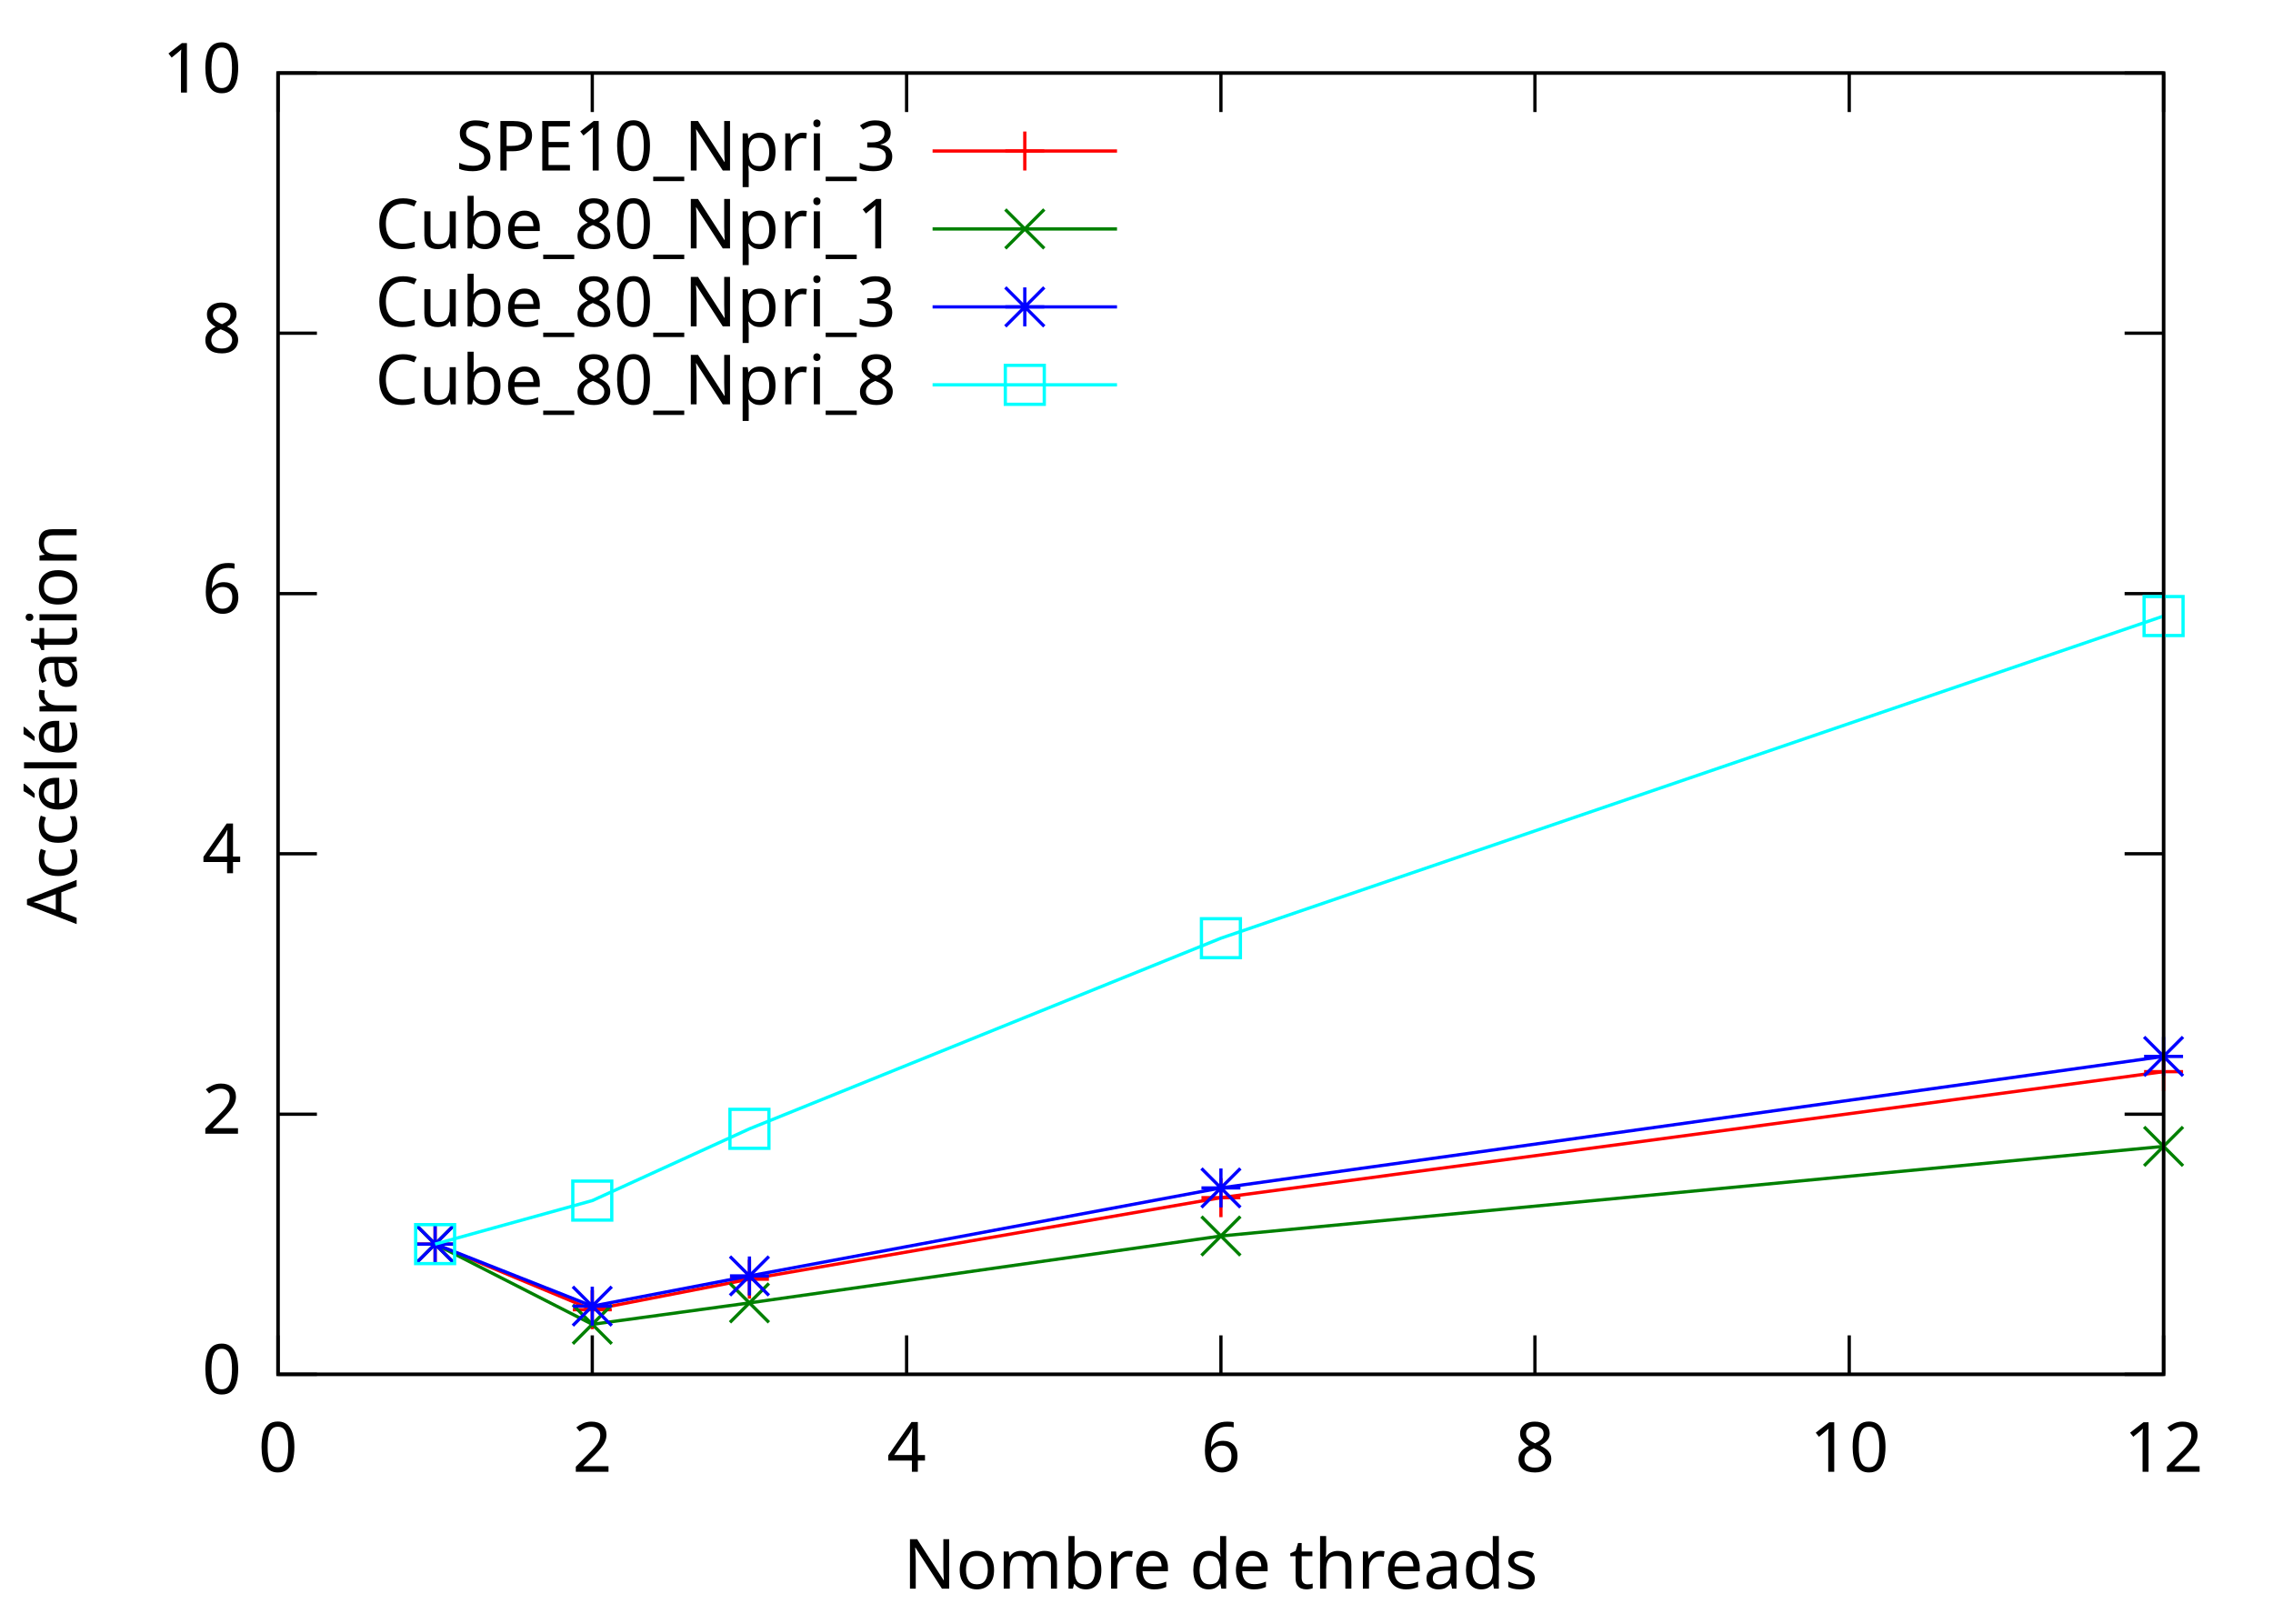
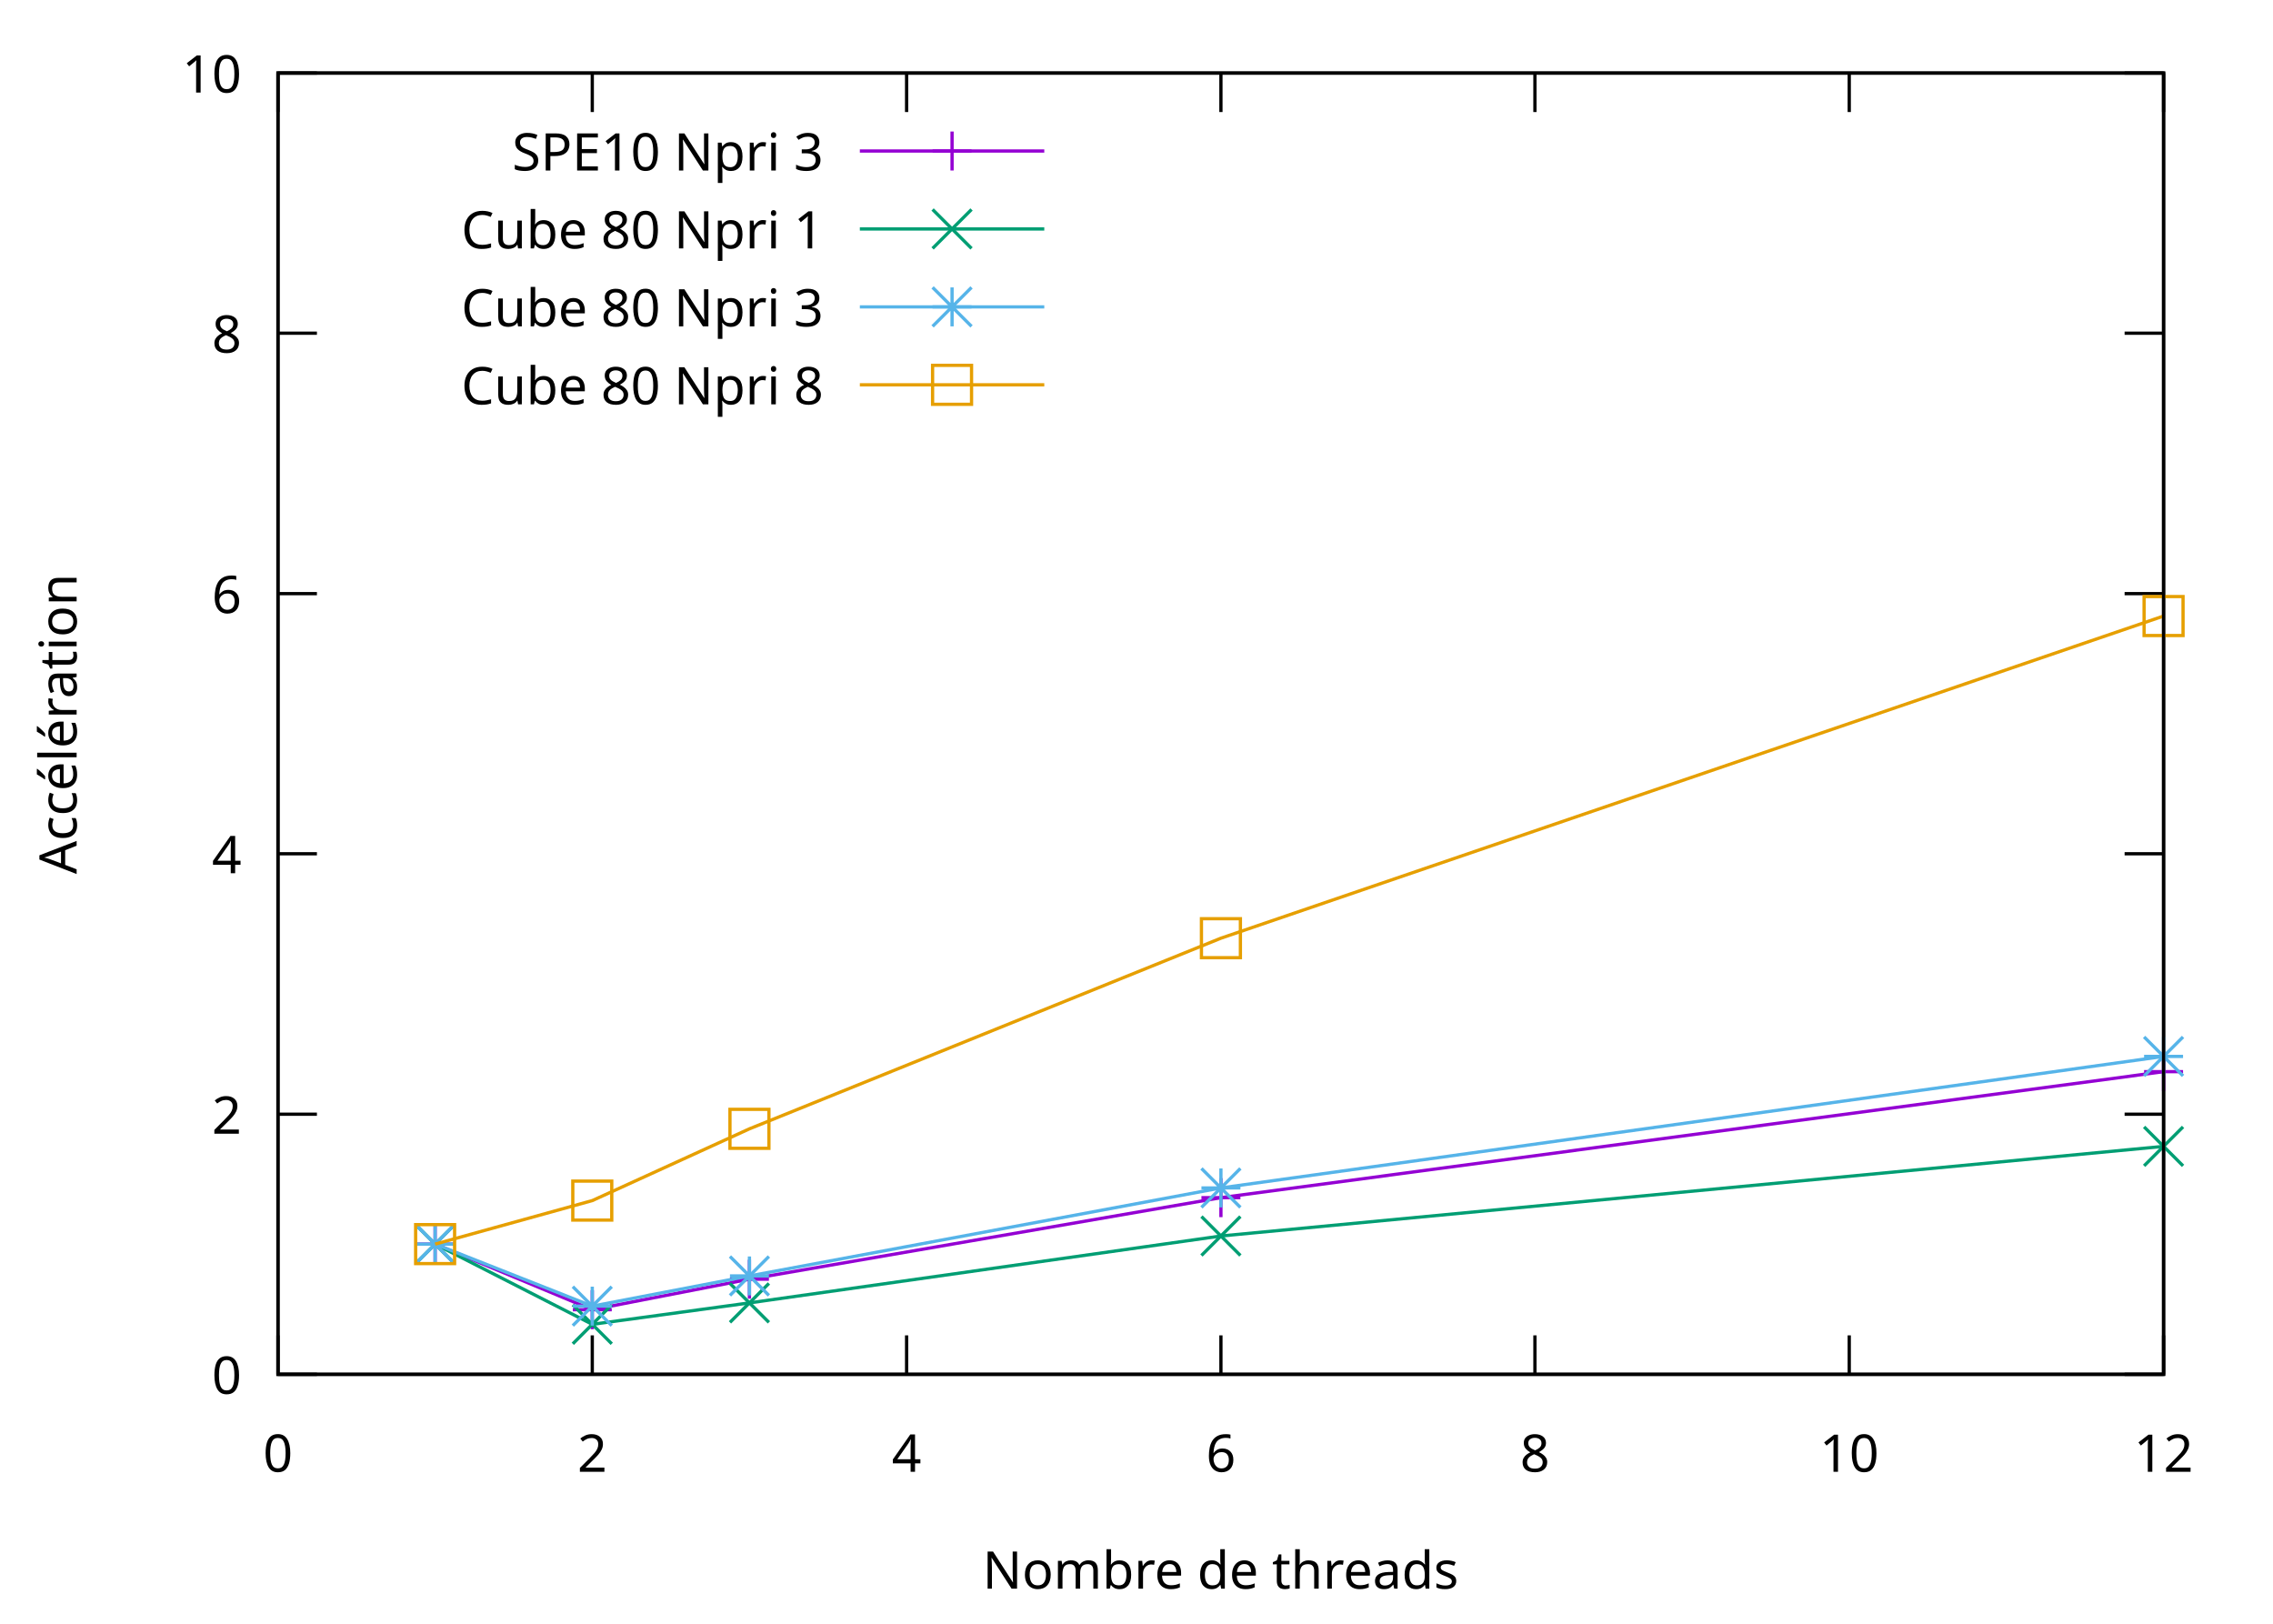
<svg xmlns="http://www.w3.org/2000/svg" xmlns:xlink="http://www.w3.org/1999/xlink" width="700" height="500" viewBox="0 0 700 500">
  <g id="gnuplot_canvas">
    <rect x="0" y="0" width="700" height="500" fill="none" />
    <defs>
      <circle id="gpDot" r="0.5" stroke-width="0.5" />
      <path id="gpPt0" stroke-width="0.167" stroke="currentColor" d="M-1,0 h2 M0,-1 v2" />
      <path id="gpPt1" stroke-width="0.167" stroke="currentColor" d="M-1,-1 L1,1 M1,-1 L-1,1" />
      <path id="gpPt2" stroke-width="0.167" stroke="currentColor" d="M-1,0 L1,0 M0,-1 L0,1 M-1,-1 L1,1 M-1,1 L1,-1" />
      <rect id="gpPt3" stroke-width="0.167" stroke="currentColor" x="-1" y="-1" width="2" height="2" />
      <rect id="gpPt4" stroke-width="0.167" stroke="currentColor" fill="currentColor" x="-1" y="-1" width="2" height="2" />
      <circle id="gpPt5" stroke-width="0.167" stroke="currentColor" cx="0" cy="0" r="1" />
      <use xlink:href="#gpPt5" id="gpPt6" fill="currentColor" stroke="none" />
      <path id="gpPt7" stroke-width="0.167" stroke="currentColor" d="M0,-1.33 L-1.33,0.67 L1.33,0.67 z" />
      <use xlink:href="#gpPt7" id="gpPt8" fill="currentColor" stroke="none" />
      <use xlink:href="#gpPt7" id="gpPt9" stroke="currentColor" transform="rotate(180)" />
      <use xlink:href="#gpPt9" id="gpPt10" fill="currentColor" stroke="none" />
      <use xlink:href="#gpPt3" id="gpPt11" stroke="currentColor" transform="rotate(45)" />
      <use xlink:href="#gpPt11" id="gpPt12" fill="currentColor" stroke="none" />
+       <path id="gpPt13" stroke-width="0.167" stroke="currentColor" d="M0,1.330 L1.265,0.411 L0.782,-1.067 L-0.782,-1.076 L-1.265,0.411 z" />
+       <use xlink:href="#gpPt13" id="gpPt14" fill="currentColor" stroke="none" />
+       <filter id="textbox" filterUnits="objectBoundingBox" x="0" y="0" height="1" width="1">
+         <feFlood flood-color="white" flood-opacity="1" result="bgnd" />
+         <feComposite in="SourceGraphic" in2="bgnd" operator="atop" />
+       </filter>
      <filter id="greybox" filterUnits="objectBoundingBox" x="0" y="0" height="1" width="1">
        <feFlood flood-color="lightgrey" flood-opacity="1" result="grey" />
        <feComposite in="SourceGraphic" in2="grey" operator="atop" />
      </filter>
    </defs>
-     <g style="fill:none; color:white; stroke:currentColor; stroke-width:1.00; stroke-linecap:butt; stroke-linejoin:miter">
- </g>
-     <g style="fill:none; color:black; stroke:currentColor; stroke-width:1.00; stroke-linecap:butt; stroke-linejoin:miter">
+     <g fill="none" color="white" stroke="currentColor" stroke-width="1.00" stroke-linecap="butt" stroke-linejoin="miter">
+ </g>
+     <g fill="none" color="black" stroke="currentColor" stroke-width="1.00" stroke-linecap="butt" stroke-linejoin="miter">
      <path stroke="black" d="M85.6,423.2 L97.6,423.2 M666.3,423.2 L654.3,423.2  " />
-       <g transform="translate(74.4,429.2)" style="stroke:none; fill:black; font-family:Verdana; font-size:16.00pt; text-anchor:end">
-         <text> 0</text>
-       </g>
+       <g transform="translate(74.4,429.2)" stroke="none" fill="black" font-family="Verdana" font-size="16.00" text-anchor="end">
+         <text>
+           <tspan font-family="Verdana"> 0</tspan>
+         </text>
+       </g>
+     </g>
+     <g fill="none" color="black" stroke="currentColor" stroke-width="1.00" stroke-linecap="butt" stroke-linejoin="miter">
      <path stroke="black" d="M85.6,343.1 L97.6,343.1 M666.3,343.1 L654.3,343.1  " />
-       <g transform="translate(74.4,349.1)" style="stroke:none; fill:black; font-family:Verdana; font-size:16.00pt; text-anchor:end">
-         <text> 2</text>
-       </g>
+       <g transform="translate(74.4,349.1)" stroke="none" fill="black" font-family="Verdana" font-size="16.00" text-anchor="end">
+         <text>
+           <tspan font-family="Verdana"> 2</tspan>
+         </text>
+       </g>
+     </g>
+     <g fill="none" color="black" stroke="currentColor" stroke-width="1.00" stroke-linecap="butt" stroke-linejoin="miter">
      <path stroke="black" d="M85.6,262.9 L97.6,262.9 M666.3,262.9 L654.3,262.9  " />
-       <g transform="translate(74.4,268.9)" style="stroke:none; fill:black; font-family:Verdana; font-size:16.00pt; text-anchor:end">
-         <text> 4</text>
-       </g>
+       <g transform="translate(74.4,268.9)" stroke="none" fill="black" font-family="Verdana" font-size="16.00" text-anchor="end">
+         <text>
+           <tspan font-family="Verdana"> 4</tspan>
+         </text>
+       </g>
+     </g>
+     <g fill="none" color="black" stroke="currentColor" stroke-width="1.00" stroke-linecap="butt" stroke-linejoin="miter">
      <path stroke="black" d="M85.6,182.8 L97.6,182.8 M666.3,182.8 L654.3,182.8  " />
-       <g transform="translate(74.4,188.8)" style="stroke:none; fill:black; font-family:Verdana; font-size:16.00pt; text-anchor:end">
-         <text> 6</text>
-       </g>
+       <g transform="translate(74.4,188.8)" stroke="none" fill="black" font-family="Verdana" font-size="16.00" text-anchor="end">
+         <text>
+           <tspan font-family="Verdana"> 6</tspan>
+         </text>
+       </g>
+     </g>
+     <g fill="none" color="black" stroke="currentColor" stroke-width="1.00" stroke-linecap="butt" stroke-linejoin="miter">
      <path stroke="black" d="M85.6,102.6 L97.6,102.6 M666.3,102.6 L654.3,102.6  " />
-       <g transform="translate(74.4,108.6)" style="stroke:none; fill:black; font-family:Verdana; font-size:16.00pt; text-anchor:end">
-         <text> 8</text>
-       </g>
+       <g transform="translate(74.4,108.6)" stroke="none" fill="black" font-family="Verdana" font-size="16.00" text-anchor="end">
+         <text>
+           <tspan font-family="Verdana"> 8</tspan>
+         </text>
+       </g>
+     </g>
+     <g fill="none" color="black" stroke="currentColor" stroke-width="1.00" stroke-linecap="butt" stroke-linejoin="miter">
      <path stroke="black" d="M85.6,22.5 L97.6,22.5 M666.3,22.5 L654.3,22.5  " />
-       <g transform="translate(74.4,28.5)" style="stroke:none; fill:black; font-family:Verdana; font-size:16.00pt; text-anchor:end">
-         <text> 10</text>
-       </g>
+       <g transform="translate(74.4,28.5)" stroke="none" fill="black" font-family="Verdana" font-size="16.00" text-anchor="end">
+         <text>
+           <tspan font-family="Verdana"> 10</tspan>
+         </text>
+       </g>
+     </g>
+     <g fill="none" color="black" stroke="currentColor" stroke-width="1.00" stroke-linecap="butt" stroke-linejoin="miter">
      <path stroke="black" d="M85.6,423.2 L85.6,411.2 M85.6,22.5 L85.6,34.5  " />
-       <g transform="translate(85.6,453.2)" style="stroke:none; fill:black; font-family:Verdana; font-size:16.00pt; text-anchor:middle">
-         <text> 0</text>
-       </g>
+       <g transform="translate(85.6,453.2)" stroke="none" fill="black" font-family="Verdana" font-size="16.00" text-anchor="middle">
+         <text>
+           <tspan font-family="Verdana"> 0</tspan>
+         </text>
+       </g>
+     </g>
+     <g fill="none" color="black" stroke="currentColor" stroke-width="1.00" stroke-linecap="butt" stroke-linejoin="miter">
      <path stroke="black" d="M182.4,423.2 L182.4,411.2 M182.4,22.5 L182.4,34.5  " />
-       <g transform="translate(182.4,453.2)" style="stroke:none; fill:black; font-family:Verdana; font-size:16.00pt; text-anchor:middle">
-         <text> 2</text>
-       </g>
+       <g transform="translate(182.4,453.2)" stroke="none" fill="black" font-family="Verdana" font-size="16.00" text-anchor="middle">
+         <text>
+           <tspan font-family="Verdana"> 2</tspan>
+         </text>
+       </g>
+     </g>
+     <g fill="none" color="black" stroke="currentColor" stroke-width="1.00" stroke-linecap="butt" stroke-linejoin="miter">
      <path stroke="black" d="M279.2,423.2 L279.2,411.2 M279.2,22.5 L279.2,34.5  " />
-       <g transform="translate(279.2,453.2)" style="stroke:none; fill:black; font-family:Verdana; font-size:16.00pt; text-anchor:middle">
-         <text> 4</text>
-       </g>
+       <g transform="translate(279.2,453.2)" stroke="none" fill="black" font-family="Verdana" font-size="16.00" text-anchor="middle">
+         <text>
+           <tspan font-family="Verdana"> 4</tspan>
+         </text>
+       </g>
+     </g>
+     <g fill="none" color="black" stroke="currentColor" stroke-width="1.00" stroke-linecap="butt" stroke-linejoin="miter">
      <path stroke="black" d="M376.0,423.2 L376.0,411.2 M376.0,22.5 L376.0,34.5  " />
-       <g transform="translate(376.0,453.2)" style="stroke:none; fill:black; font-family:Verdana; font-size:16.00pt; text-anchor:middle">
-         <text> 6</text>
-       </g>
+       <g transform="translate(376.0,453.2)" stroke="none" fill="black" font-family="Verdana" font-size="16.00" text-anchor="middle">
+         <text>
+           <tspan font-family="Verdana"> 6</tspan>
+         </text>
+       </g>
+     </g>
+     <g fill="none" color="black" stroke="currentColor" stroke-width="1.00" stroke-linecap="butt" stroke-linejoin="miter">
      <path stroke="black" d="M472.7,423.2 L472.7,411.2 M472.7,22.5 L472.7,34.5  " />
-       <g transform="translate(472.7,453.2)" style="stroke:none; fill:black; font-family:Verdana; font-size:16.00pt; text-anchor:middle">
-         <text> 8</text>
-       </g>
+       <g transform="translate(472.7,453.2)" stroke="none" fill="black" font-family="Verdana" font-size="16.00" text-anchor="middle">
+         <text>
+           <tspan font-family="Verdana"> 8</tspan>
+         </text>
+       </g>
+     </g>
+     <g fill="none" color="black" stroke="currentColor" stroke-width="1.00" stroke-linecap="butt" stroke-linejoin="miter">
      <path stroke="black" d="M569.5,423.2 L569.5,411.2 M569.5,22.5 L569.5,34.5  " />
-       <g transform="translate(569.5,453.2)" style="stroke:none; fill:black; font-family:Verdana; font-size:16.00pt; text-anchor:middle">
-         <text> 10</text>
-       </g>
+       <g transform="translate(569.5,453.2)" stroke="none" fill="black" font-family="Verdana" font-size="16.00" text-anchor="middle">
+         <text>
+           <tspan font-family="Verdana"> 10</tspan>
+         </text>
+       </g>
+     </g>
+     <g fill="none" color="black" stroke="currentColor" stroke-width="1.00" stroke-linecap="butt" stroke-linejoin="miter">
      <path stroke="black" d="M666.3,423.2 L666.3,411.2 M666.3,22.5 L666.3,34.5  " />
-       <g transform="translate(666.3,453.2)" style="stroke:none; fill:black; font-family:Verdana; font-size:16.00pt; text-anchor:middle">
-         <text> 12</text>
-       </g>
+       <g transform="translate(666.3,453.2)" stroke="none" fill="black" font-family="Verdana" font-size="16.00" text-anchor="middle">
+         <text>
+           <tspan font-family="Verdana"> 12</tspan>
+         </text>
+       </g>
+     </g>
+     <g fill="none" color="black" stroke="currentColor" stroke-width="1.00" stroke-linecap="butt" stroke-linejoin="miter">
+ </g>
+     <g fill="none" color="black" stroke="currentColor" stroke-width="1.00" stroke-linecap="butt" stroke-linejoin="miter">
      <path stroke="black" d="M85.6,22.5 L85.6,423.2 L666.3,423.2 L666.3,22.5 L85.6,22.5 Z  " />
-       <g transform="translate(23.6,222.9) rotate(270)" style="stroke:none; fill:black; font-family:Verdana; font-size:16.00pt; text-anchor:middle">
-         <text>Accélération</text>
-       </g>
-       <g transform="translate(375.9,489.2)" style="stroke:none; fill:black; font-family:Verdana; font-size:16.00pt; text-anchor:middle">
-         <text>Nombre de threads</text>
-       </g>
-     </g>
+     </g>
+     <g fill="none" color="black" stroke="currentColor" stroke-width="1.00" stroke-linecap="butt" stroke-linejoin="miter">
+       <g transform="translate(23.6,222.9) rotate(270)" stroke="none" fill="black" font-family="Verdana" font-size="16.00" text-anchor="middle">
+         <text>
+           <tspan font-family="Verdana">Accélération</tspan>
+         </text>
+       </g>
+     </g>
+     <g fill="none" color="black" stroke="currentColor" stroke-width="1.00" stroke-linecap="butt" stroke-linejoin="miter">
+       <g transform="translate(375.9,489.2)" stroke="none" fill="black" font-family="Verdana" font-size="16.00" text-anchor="middle">
+         <text>
+           <tspan font-family="Verdana">Nombre de threads</tspan>
+         </text>
+       </g>
+     </g>
+     <g fill="none" color="black" stroke="currentColor" stroke-width="1.00" stroke-linecap="butt" stroke-linejoin="miter">
+ </g>
    <g id="gnuplot_plot_1">
-       <g style="fill:none; color:red; stroke:currentColor; stroke-width:1.00; stroke-linecap:butt; stroke-linejoin:miter">
-         <g transform="translate(276.0,52.5)" style="stroke:none; fill:black; font-family:Verdana; font-size:16.00pt; text-anchor:end">
-           <text>SPE10_Npri_3</text>
-         </g>
-         <path d="M287.2,46.5 L344.0,46.5 M134.0,383.1 L182.4,403.3 L230.8,393.9 L376.0,368.8 L666.3,330.0  " />
-         <use xlink:href="#gpPt0" transform="translate(134.0,383.1) scale(6.00)" />
-         <use xlink:href="#gpPt0" transform="translate(182.4,403.3) scale(6.00)" />
-         <use xlink:href="#gpPt0" transform="translate(230.8,393.9) scale(6.00)" />
-         <use xlink:href="#gpPt0" transform="translate(376.0,368.8) scale(6.00)" />
-         <use xlink:href="#gpPt0" transform="translate(666.3,330.0) scale(6.00)" />
-         <use xlink:href="#gpPt0" transform="translate(315.6,46.5) scale(6.00)" />
+       <g fill="none" color="black" stroke="currentColor" stroke-width="1.00" stroke-linecap="butt" stroke-linejoin="miter">
+         <g transform="translate(253.6,52.5)" stroke="none" fill="black" font-family="Verdana" font-size="16.00" text-anchor="end">
+           <text>
+             <tspan font-family="Verdana">SPE10 Npri 3</tspan>
+           </text>
+         </g>
+       </g>
+       <g fill="none" color="black" stroke="currentColor" stroke-width="1.00" stroke-linecap="butt" stroke-linejoin="miter">
+         <path stroke="rgb(148,   0, 211)" d="M264.8,46.5 L321.6,46.5 M134.0,383.1 L182.4,403.3 L230.8,393.9 L376.0,368.8 L666.3,330.0  " />
+         <use xlink:href="#gpPt0" transform="translate(134.0,383.1) scale(6.00)" color="rgb(148,   0, 211)" />
+         <use xlink:href="#gpPt0" transform="translate(182.4,403.3) scale(6.00)" color="rgb(148,   0, 211)" />
+         <use xlink:href="#gpPt0" transform="translate(230.8,393.9) scale(6.00)" color="rgb(148,   0, 211)" />
+         <use xlink:href="#gpPt0" transform="translate(376.0,368.8) scale(6.00)" color="rgb(148,   0, 211)" />
+         <use xlink:href="#gpPt0" transform="translate(666.3,330.0) scale(6.00)" color="rgb(148,   0, 211)" />
+         <use xlink:href="#gpPt0" transform="translate(293.2,46.5) scale(6.00)" color="rgb(148,   0, 211)" />
      </g>
    </g>
    <g id="gnuplot_plot_2">
-       <g style="fill:none; color:green; stroke:currentColor; stroke-width:1.00; stroke-linecap:butt; stroke-linejoin:miter">
-         <g transform="translate(276.0,76.5)" style="stroke:none; fill:black; font-family:Verdana; font-size:16.00pt; text-anchor:end">
-           <text>Cube_80_Npri_1</text>
-         </g>
-         <path d="M287.2,70.5 L344.0,70.5 M134.0,383.1 L182.4,407.8 L230.8,401.2 L376.0,380.6 L666.3,353.0  " />
-         <use xlink:href="#gpPt1" transform="translate(134.0,383.1) scale(6.00)" />
-         <use xlink:href="#gpPt1" transform="translate(182.4,407.8) scale(6.00)" />
-         <use xlink:href="#gpPt1" transform="translate(230.8,401.2) scale(6.00)" />
-         <use xlink:href="#gpPt1" transform="translate(376.0,380.6) scale(6.00)" />
-         <use xlink:href="#gpPt1" transform="translate(666.3,353.0) scale(6.00)" />
-         <use xlink:href="#gpPt1" transform="translate(315.6,70.5) scale(6.00)" />
+       <g fill="none" color="black" stroke="currentColor" stroke-width="1.00" stroke-linecap="butt" stroke-linejoin="miter">
+         <g transform="translate(253.6,76.5)" stroke="none" fill="black" font-family="Verdana" font-size="16.00" text-anchor="end">
+           <text>
+             <tspan font-family="Verdana">Cube 80 Npri 1</tspan>
+           </text>
+         </g>
+       </g>
+       <g fill="none" color="black" stroke="currentColor" stroke-width="1.00" stroke-linecap="butt" stroke-linejoin="miter">
+         <path stroke="rgb(  0, 158, 115)" d="M264.8,70.5 L321.6,70.5 M134.0,383.1 L182.4,407.8 L230.8,401.2 L376.0,380.6 L666.3,353.0  " />
+         <use xlink:href="#gpPt1" transform="translate(134.0,383.1) scale(6.00)" color="rgb(  0, 158, 115)" />
+         <use xlink:href="#gpPt1" transform="translate(182.4,407.8) scale(6.00)" color="rgb(  0, 158, 115)" />
+         <use xlink:href="#gpPt1" transform="translate(230.8,401.2) scale(6.00)" color="rgb(  0, 158, 115)" />
+         <use xlink:href="#gpPt1" transform="translate(376.0,380.6) scale(6.00)" color="rgb(  0, 158, 115)" />
+         <use xlink:href="#gpPt1" transform="translate(666.3,353.0) scale(6.00)" color="rgb(  0, 158, 115)" />
+         <use xlink:href="#gpPt1" transform="translate(293.2,70.5) scale(6.00)" color="rgb(  0, 158, 115)" />
      </g>
    </g>
    <g id="gnuplot_plot_3">
-       <g style="fill:none; color:blue; stroke:currentColor; stroke-width:1.00; stroke-linecap:butt; stroke-linejoin:miter">
-         <g transform="translate(276.0,100.5)" style="stroke:none; fill:black; font-family:Verdana; font-size:16.00pt; text-anchor:end">
-           <text>Cube_80_Npri_3</text>
-         </g>
-         <path d="M287.2,94.5 L344.0,94.5 M134.0,383.1 L182.4,402.2 L230.8,392.9 L376.0,365.8 L666.3,325.3  " />
-         <use xlink:href="#gpPt2" transform="translate(134.0,383.1) scale(6.00)" />
-         <use xlink:href="#gpPt2" transform="translate(182.4,402.2) scale(6.00)" />
-         <use xlink:href="#gpPt2" transform="translate(230.8,392.9) scale(6.00)" />
-         <use xlink:href="#gpPt2" transform="translate(376.0,365.8) scale(6.00)" />
-         <use xlink:href="#gpPt2" transform="translate(666.3,325.3) scale(6.00)" />
-         <use xlink:href="#gpPt2" transform="translate(315.6,94.5) scale(6.00)" />
+       <g fill="none" color="black" stroke="currentColor" stroke-width="1.00" stroke-linecap="butt" stroke-linejoin="miter">
+         <g transform="translate(253.6,100.5)" stroke="none" fill="black" font-family="Verdana" font-size="16.00" text-anchor="end">
+           <text>
+             <tspan font-family="Verdana">Cube 80 Npri 3</tspan>
+           </text>
+         </g>
+       </g>
+       <g fill="none" color="black" stroke="currentColor" stroke-width="1.00" stroke-linecap="butt" stroke-linejoin="miter">
+         <path stroke="rgb( 86, 180, 233)" d="M264.8,94.5 L321.6,94.5 M134.0,383.1 L182.4,402.2 L230.8,392.9 L376.0,365.8 L666.3,325.3  " />
+         <use xlink:href="#gpPt2" transform="translate(134.0,383.1) scale(6.00)" color="rgb( 86, 180, 233)" />
+         <use xlink:href="#gpPt2" transform="translate(182.4,402.2) scale(6.00)" color="rgb( 86, 180, 233)" />
+         <use xlink:href="#gpPt2" transform="translate(230.8,392.9) scale(6.00)" color="rgb( 86, 180, 233)" />
+         <use xlink:href="#gpPt2" transform="translate(376.0,365.8) scale(6.00)" color="rgb( 86, 180, 233)" />
+         <use xlink:href="#gpPt2" transform="translate(666.3,325.3) scale(6.00)" color="rgb( 86, 180, 233)" />
+         <use xlink:href="#gpPt2" transform="translate(293.2,94.5) scale(6.00)" color="rgb( 86, 180, 233)" />
      </g>
    </g>
    <g id="gnuplot_plot_4">
-       <g style="fill:none; color:cyan; stroke:currentColor; stroke-width:1.00; stroke-linecap:butt; stroke-linejoin:miter">
-         <g transform="translate(276.0,124.5)" style="stroke:none; fill:black; font-family:Verdana; font-size:16.00pt; text-anchor:end">
-           <text>Cube_80_Npri_8</text>
-         </g>
-         <path d="M287.2,118.5 L344.0,118.5 M134.0,383.1 L182.4,369.7 L230.8,347.6 L376.0,288.9 L666.3,189.7  " />
-         <use xlink:href="#gpPt3" transform="translate(134.0,383.1) scale(6.00)" />
-         <use xlink:href="#gpPt3" transform="translate(182.4,369.7) scale(6.00)" />
-         <use xlink:href="#gpPt3" transform="translate(230.8,347.6) scale(6.00)" />
-         <use xlink:href="#gpPt3" transform="translate(376.0,288.9) scale(6.00)" />
-         <use xlink:href="#gpPt3" transform="translate(666.3,189.7) scale(6.00)" />
-         <use xlink:href="#gpPt3" transform="translate(315.6,118.5) scale(6.00)" />
-       </g>
-     </g>
-     <g style="fill:none; color:black; stroke:currentColor; stroke-width:1.00; stroke-linecap:butt; stroke-linejoin:miter">
+       <g fill="none" color="black" stroke="currentColor" stroke-width="1.00" stroke-linecap="butt" stroke-linejoin="miter">
+         <g transform="translate(253.6,124.5)" stroke="none" fill="black" font-family="Verdana" font-size="16.00" text-anchor="end">
+           <text>
+             <tspan font-family="Verdana">Cube 80 Npri 8</tspan>
+           </text>
+         </g>
+       </g>
+       <g fill="none" color="black" stroke="currentColor" stroke-width="1.00" stroke-linecap="butt" stroke-linejoin="miter">
+         <path stroke="rgb(230, 159,   0)" d="M264.8,118.5 L321.6,118.5 M134.0,383.1 L182.4,369.7 L230.8,347.6 L376.0,288.9 L666.3,189.7  " />
+         <use xlink:href="#gpPt3" transform="translate(134.0,383.1) scale(6.00)" color="rgb(230, 159,   0)" />
+         <use xlink:href="#gpPt3" transform="translate(182.4,369.7) scale(6.00)" color="rgb(230, 159,   0)" />
+         <use xlink:href="#gpPt3" transform="translate(230.8,347.6) scale(6.00)" color="rgb(230, 159,   0)" />
+         <use xlink:href="#gpPt3" transform="translate(376.0,288.9) scale(6.00)" color="rgb(230, 159,   0)" />
+         <use xlink:href="#gpPt3" transform="translate(666.3,189.7) scale(6.00)" color="rgb(230, 159,   0)" />
+         <use xlink:href="#gpPt3" transform="translate(293.2,118.5) scale(6.00)" color="rgb(230, 159,   0)" />
+       </g>
+     </g>
+     <g fill="none" color="white" stroke="rgb(230, 159,   0)" stroke-width="2.00" stroke-linecap="butt" stroke-linejoin="miter">
+ </g>
+     <g fill="none" color="black" stroke="currentColor" stroke-width="2.00" stroke-linecap="butt" stroke-linejoin="miter">
+ </g>
+     <g fill="none" color="black" stroke="black" stroke-width="1.00" stroke-linecap="butt" stroke-linejoin="miter">
+ </g>
+     <g fill="none" color="black" stroke="currentColor" stroke-width="1.00" stroke-linecap="butt" stroke-linejoin="miter">
      <path stroke="black" d="M85.6,22.5 L85.6,423.2 L666.3,423.2 L666.3,22.5 L85.6,22.5 Z  " />
    </g>
+     <g fill="none" color="black" stroke="currentColor" stroke-width="1.00" stroke-linecap="butt" stroke-linejoin="miter">
+ </g>
  </g>
</svg>
